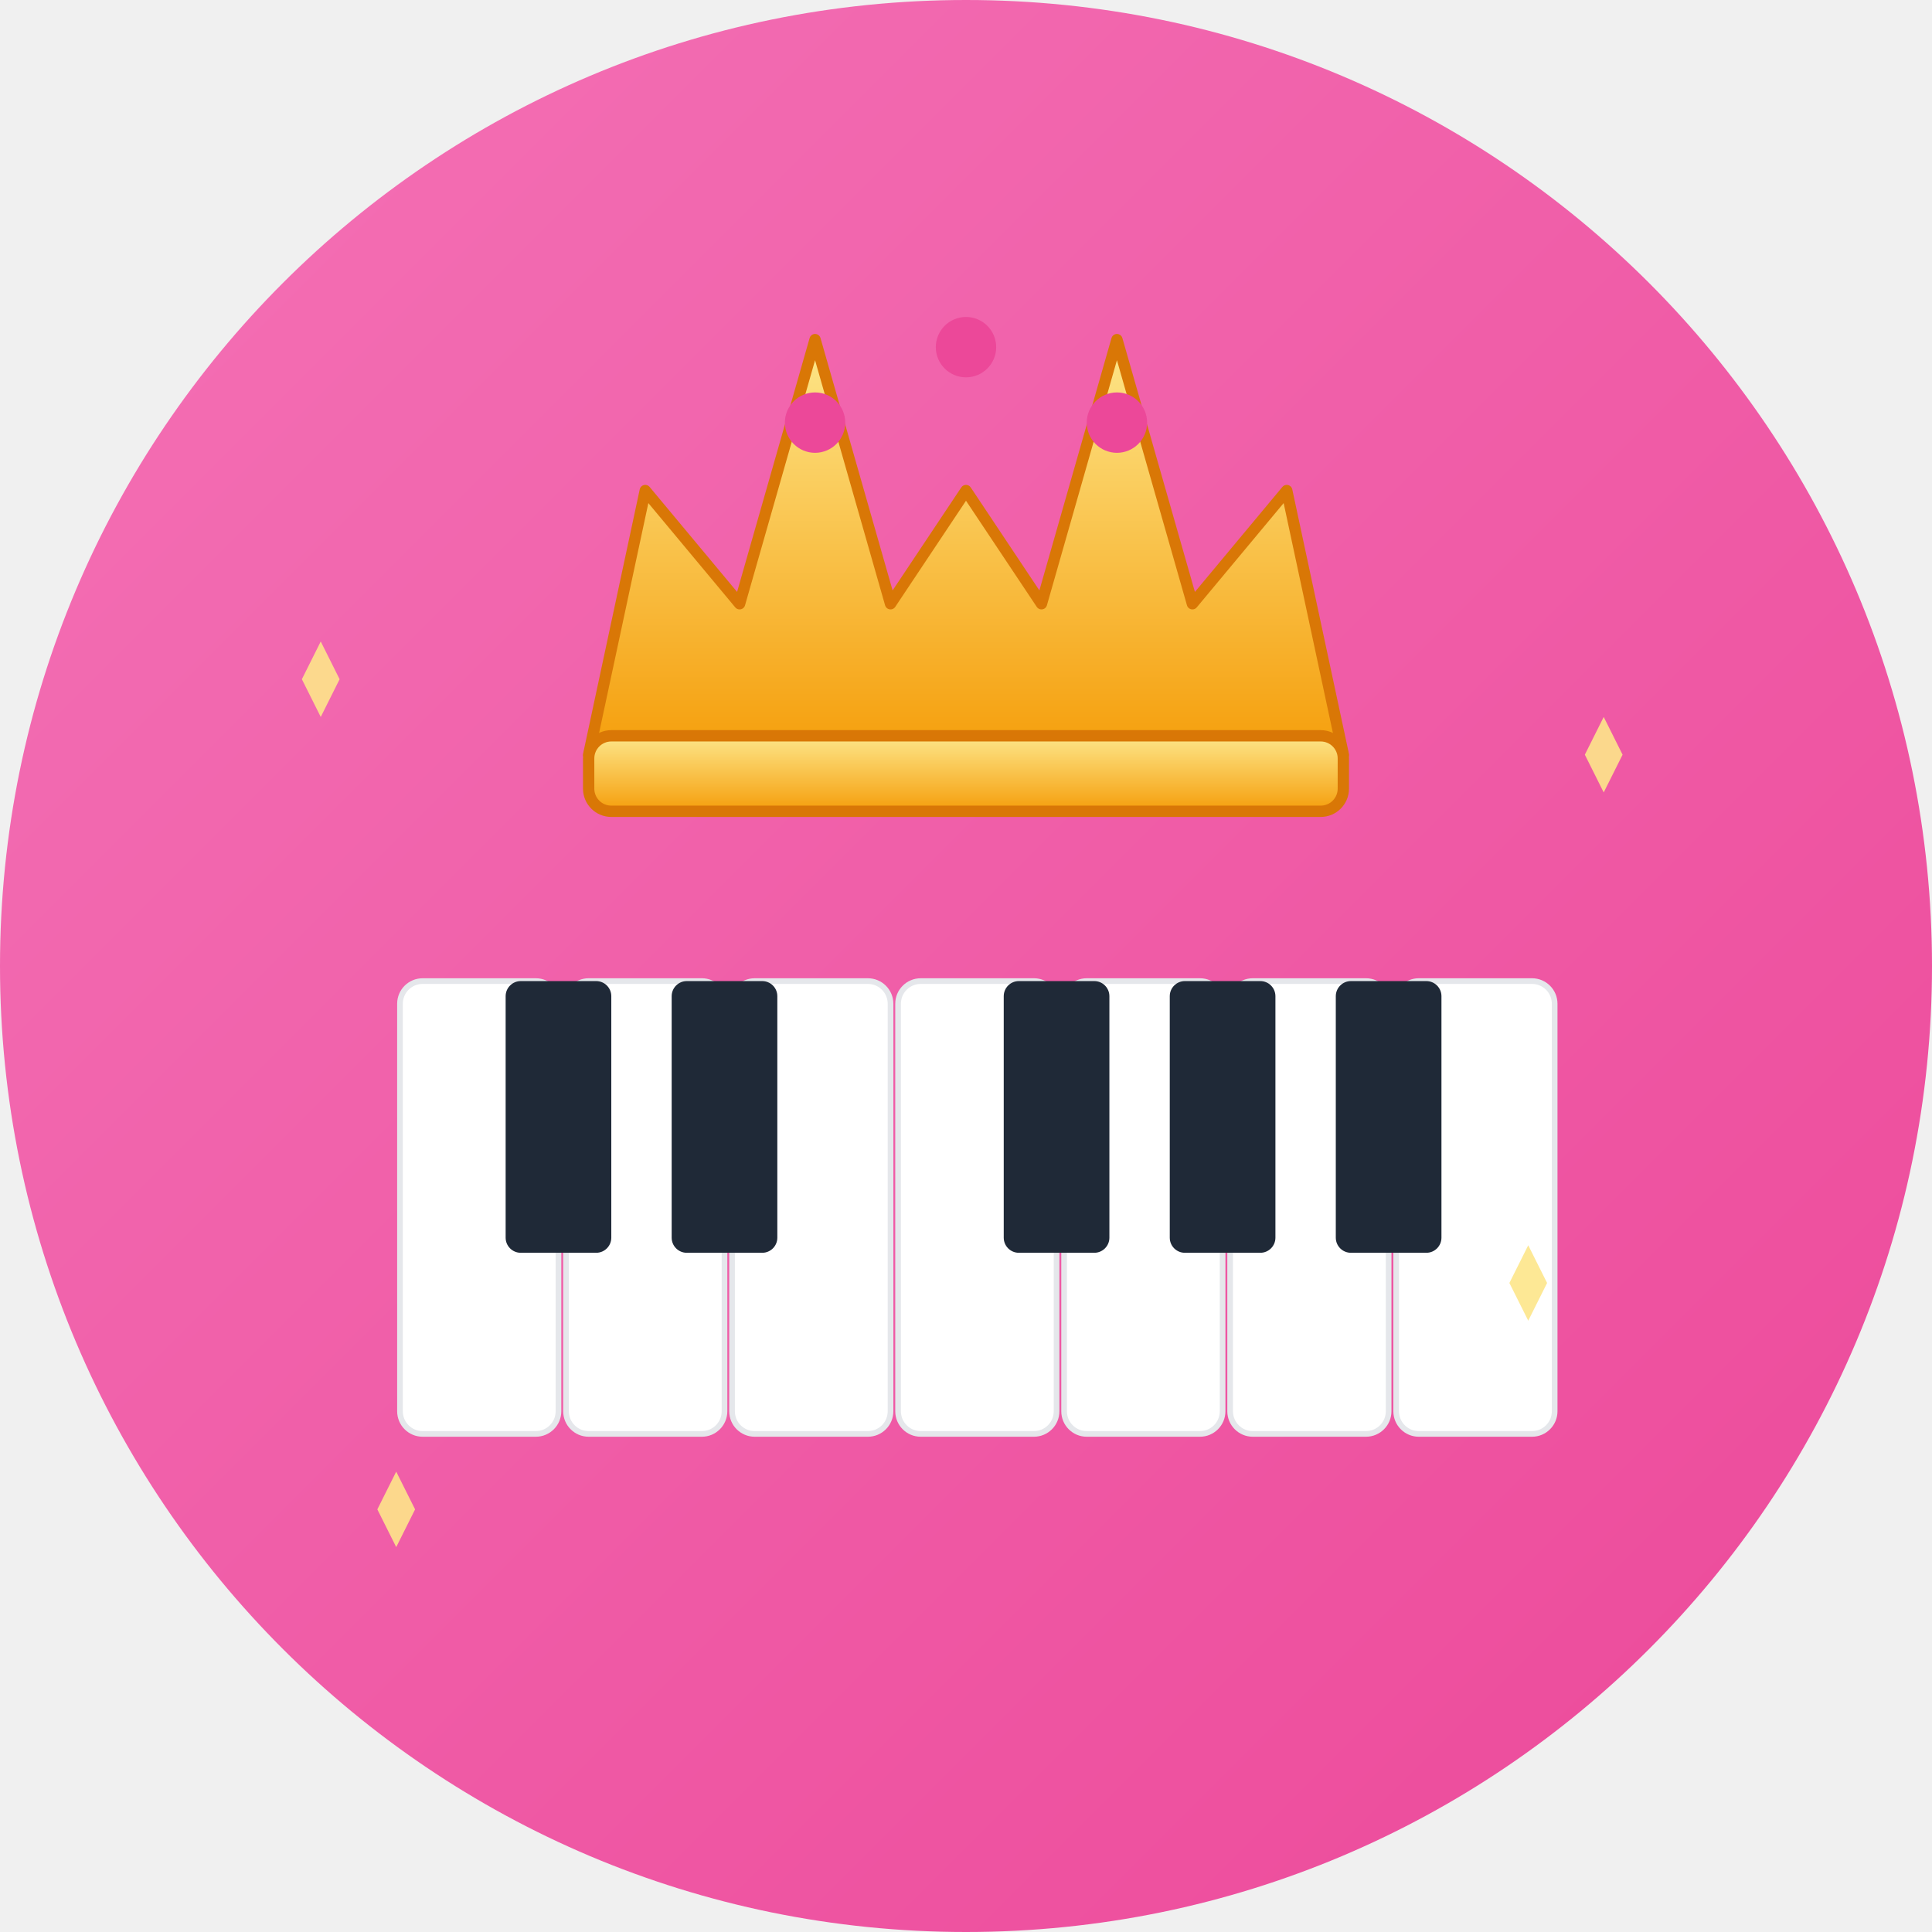
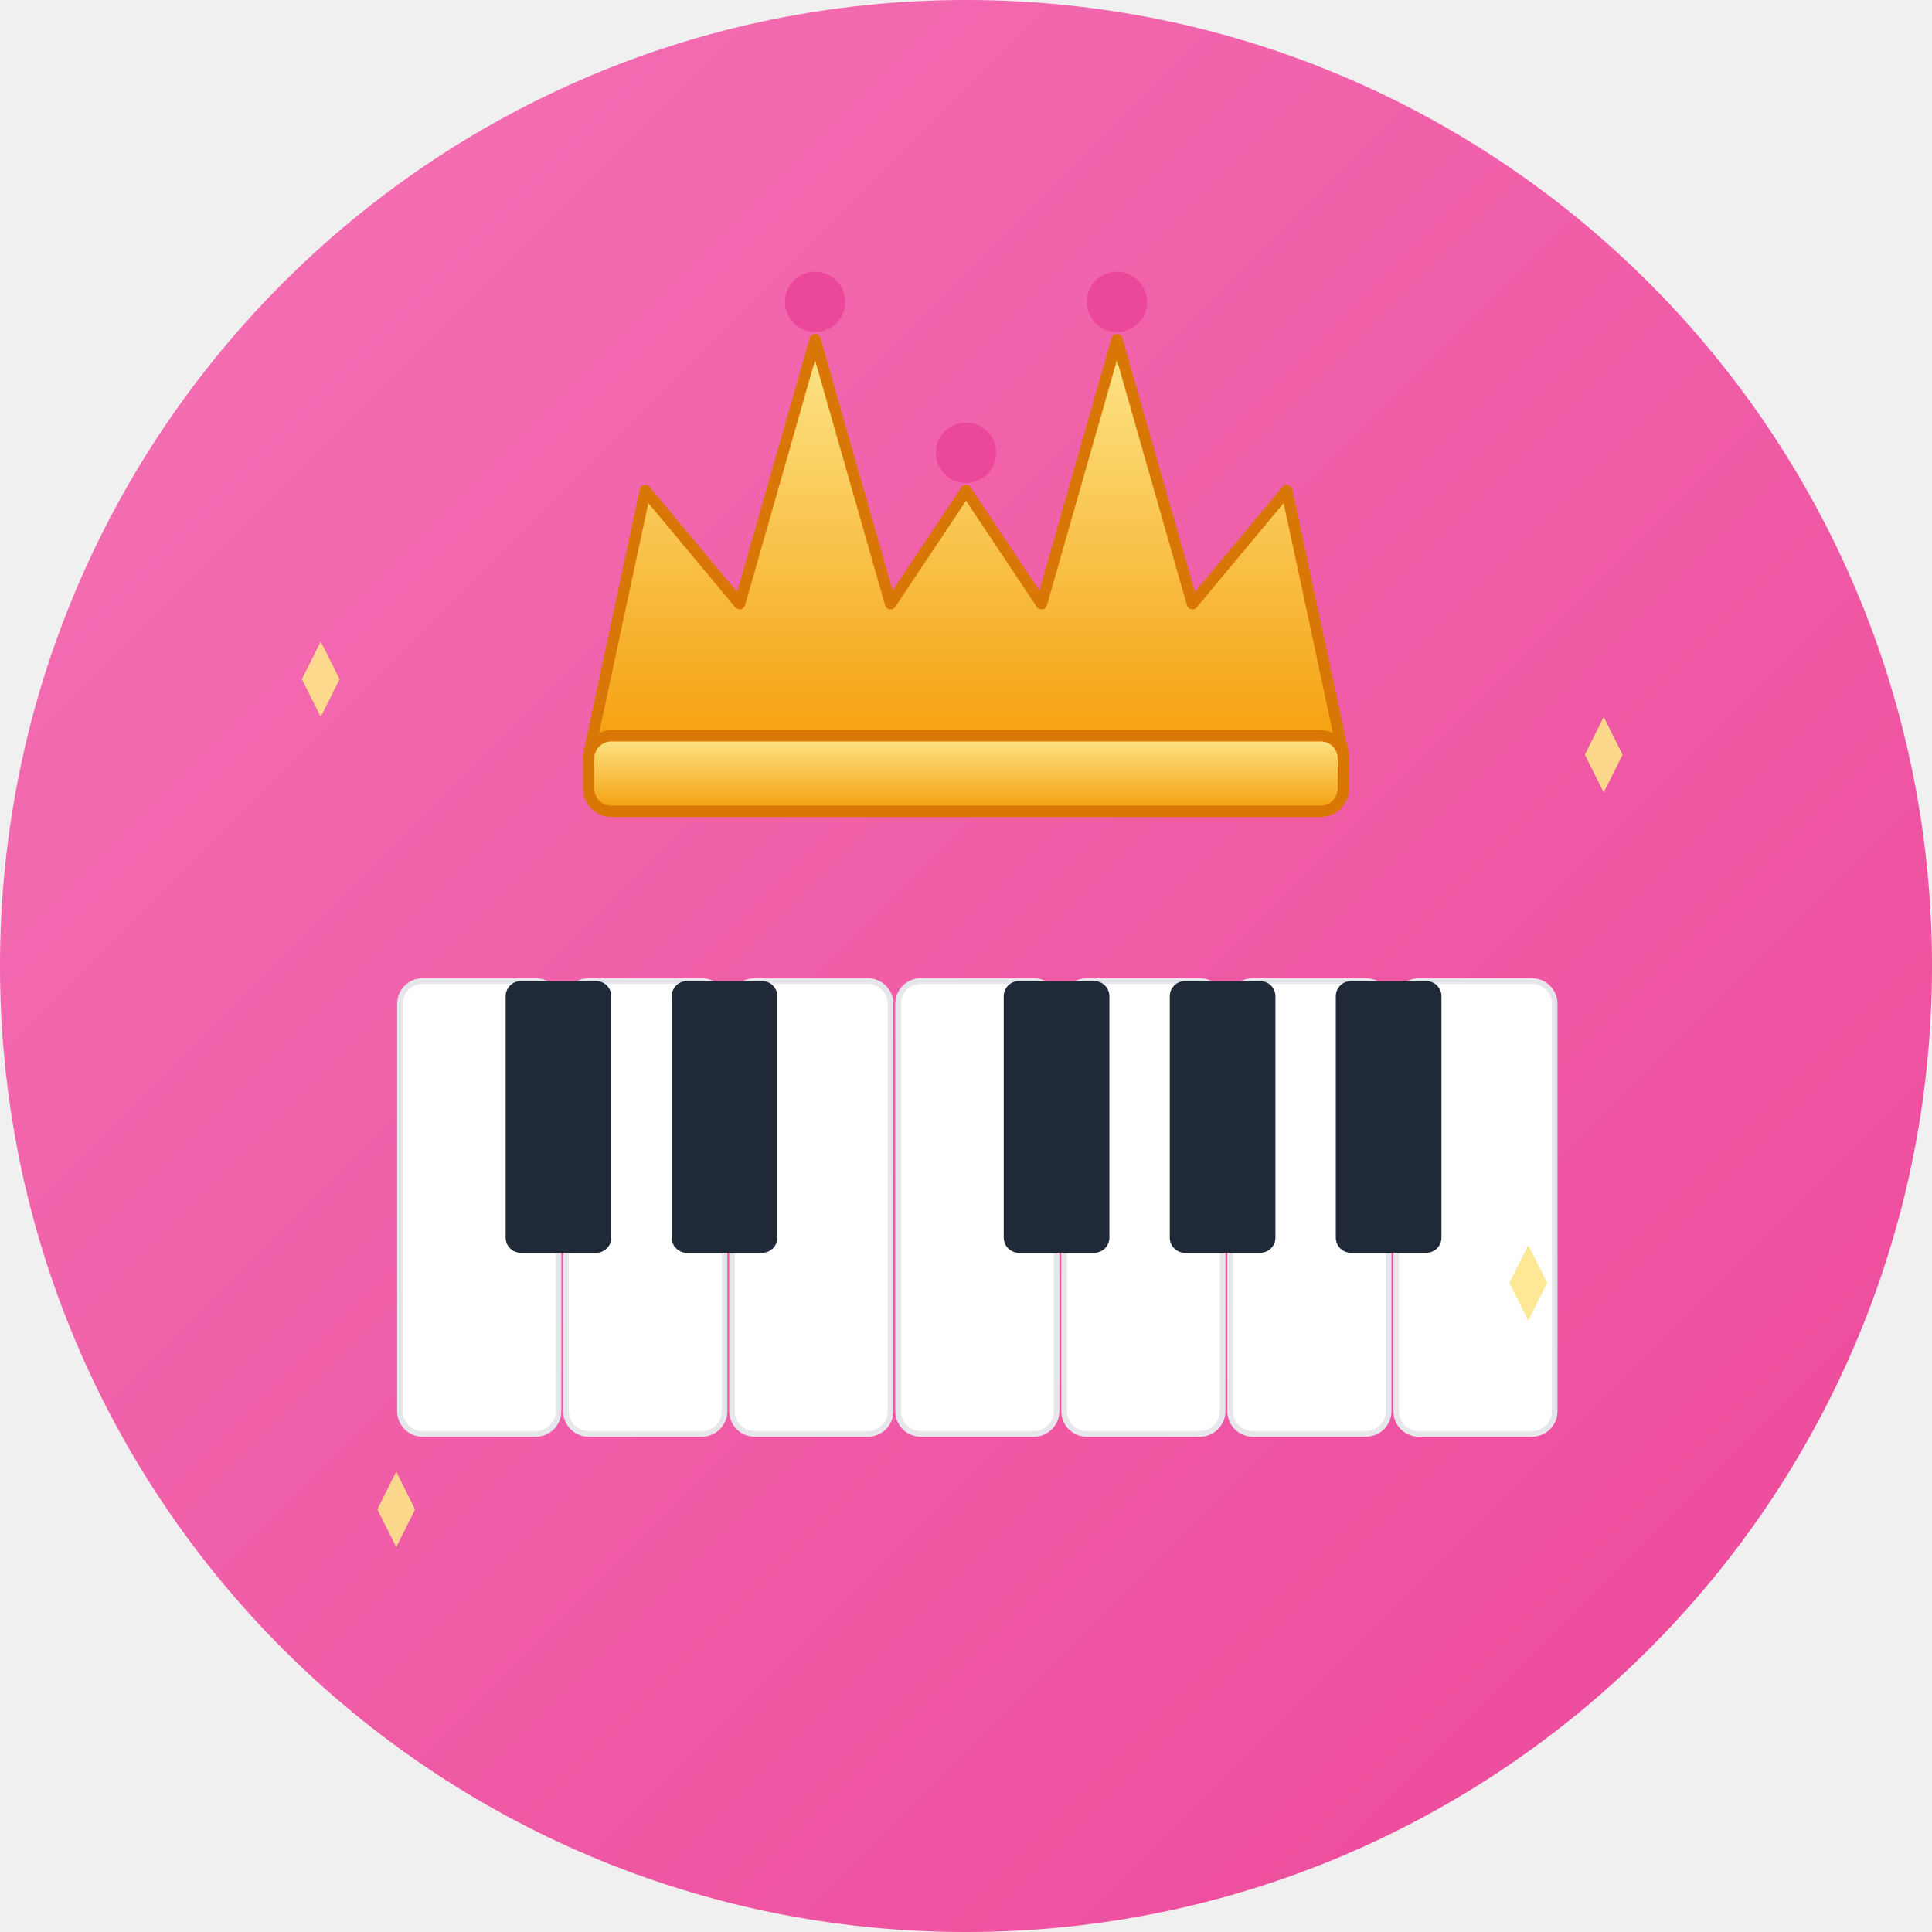
<svg xmlns="http://www.w3.org/2000/svg" viewBox="0 0 512 512">
  <defs>
    <linearGradient id="bg" x1="0%" y1="0%" x2="100%" y2="100%">
      <stop offset="0%" style="stop-color:#f472b6" />
      <stop offset="100%" style="stop-color:#ec4899" />
    </linearGradient>
    <linearGradient id="crown" x1="0%" y1="0%" x2="0%" y2="100%">
      <stop offset="0%" style="stop-color:#fde68a" />
      <stop offset="100%" style="stop-color:#f59e0b" />
    </linearGradient>
  </defs>
  <circle cx="256" cy="256" r="256" fill="url(#bg)" />
  <g transform="translate(106, 260)">
    <rect x="0" y="0" width="42" height="120" rx="6" fill="white" stroke="#e5e7eb" stroke-width="1.5" />
    <rect x="44" y="0" width="42" height="120" rx="6" fill="white" stroke="#e5e7eb" stroke-width="1.5" />
    <rect x="88" y="0" width="42" height="120" rx="6" fill="white" stroke="#e5e7eb" stroke-width="1.5" />
    <rect x="132" y="0" width="42" height="120" rx="6" fill="white" stroke="#e5e7eb" stroke-width="1.5" />
    <rect x="176" y="0" width="42" height="120" rx="6" fill="white" stroke="#e5e7eb" stroke-width="1.5" />
    <rect x="220" y="0" width="42" height="120" rx="6" fill="white" stroke="#e5e7eb" stroke-width="1.5" />
    <rect x="264" y="0" width="42" height="120" rx="6" fill="white" stroke="#e5e7eb" stroke-width="1.5" />
    <rect x="28" y="0" width="28" height="72" rx="4" fill="#1f2937" />
    <rect x="72" y="0" width="28" height="72" rx="4" fill="#1f2937" />
    <rect x="160" y="0" width="28" height="72" rx="4" fill="#1f2937" />
    <rect x="204" y="0" width="28" height="72" rx="4" fill="#1f2937" />
    <rect x="248" y="0" width="28" height="72" rx="4" fill="#1f2937" />
  </g>
  <g transform="translate(156, 80)">
    <polygon points="100,120 0,120 15,50 40,80 60,10 80,80 100,50 120,80 140,10 160,80 185,50 200,120" fill="url(#crown)" stroke="#d97706" stroke-width="3" stroke-linejoin="round" />
-     <circle cx="60" cy="32" r="8" fill="#ec4899" />
-     <circle cx="100" cy="12" r="8" fill="#ec4899" />
-     <circle cx="140" cy="32" r="8" fill="#ec4899" />
+     <circle cx="60" cy="0" r="8" fill="#ec4899" />
+     <circle cx="100" cy="40" r="8" fill="#ec4899" />
+     <circle cx="140" cy="0" r="8" fill="#ec4899" />
    <rect x="0" y="115" width="200" height="20" rx="6" fill="url(#crown)" stroke="#d97706" stroke-width="3" />
  </g>
  <g fill="#fde68a" opacity="0.9">
    <polygon points="80,180 85,170 90,180 85,190" />
    <polygon points="420,200 425,190 430,200 425,210" />
    <polygon points="100,400 105,390 110,400 105,410" />
    <polygon points="400,340 405,330 410,340 405,350" />
  </g>
</svg>
